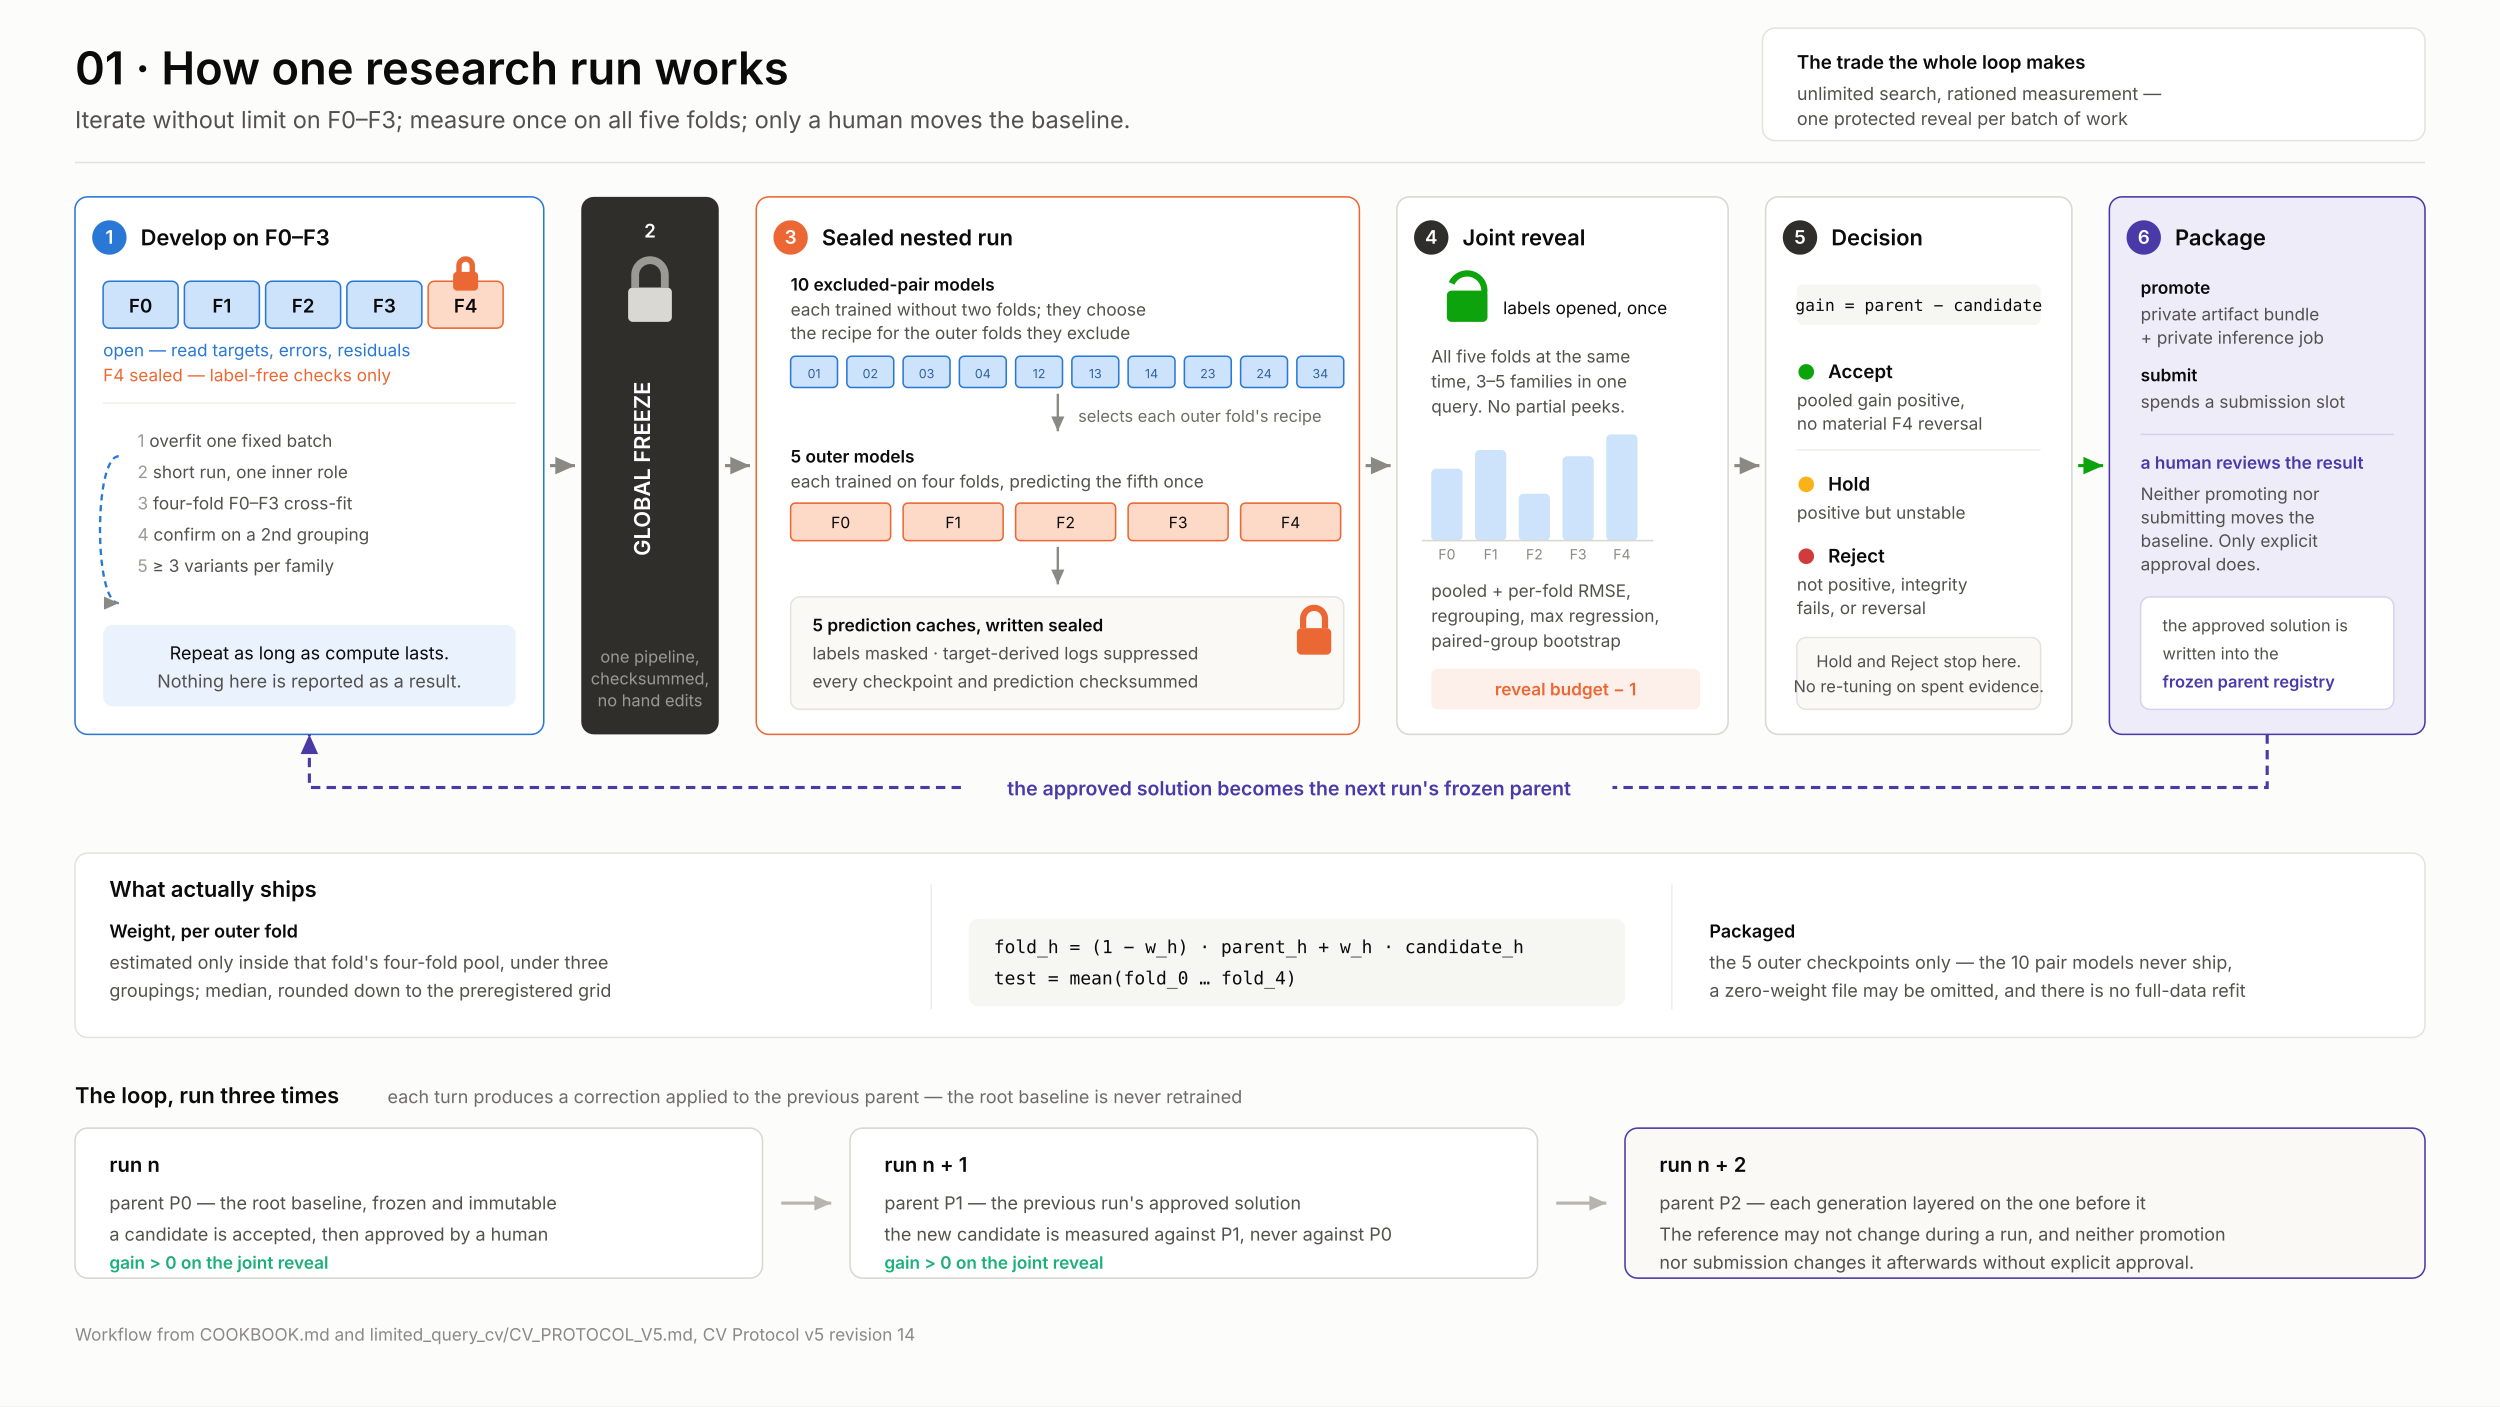
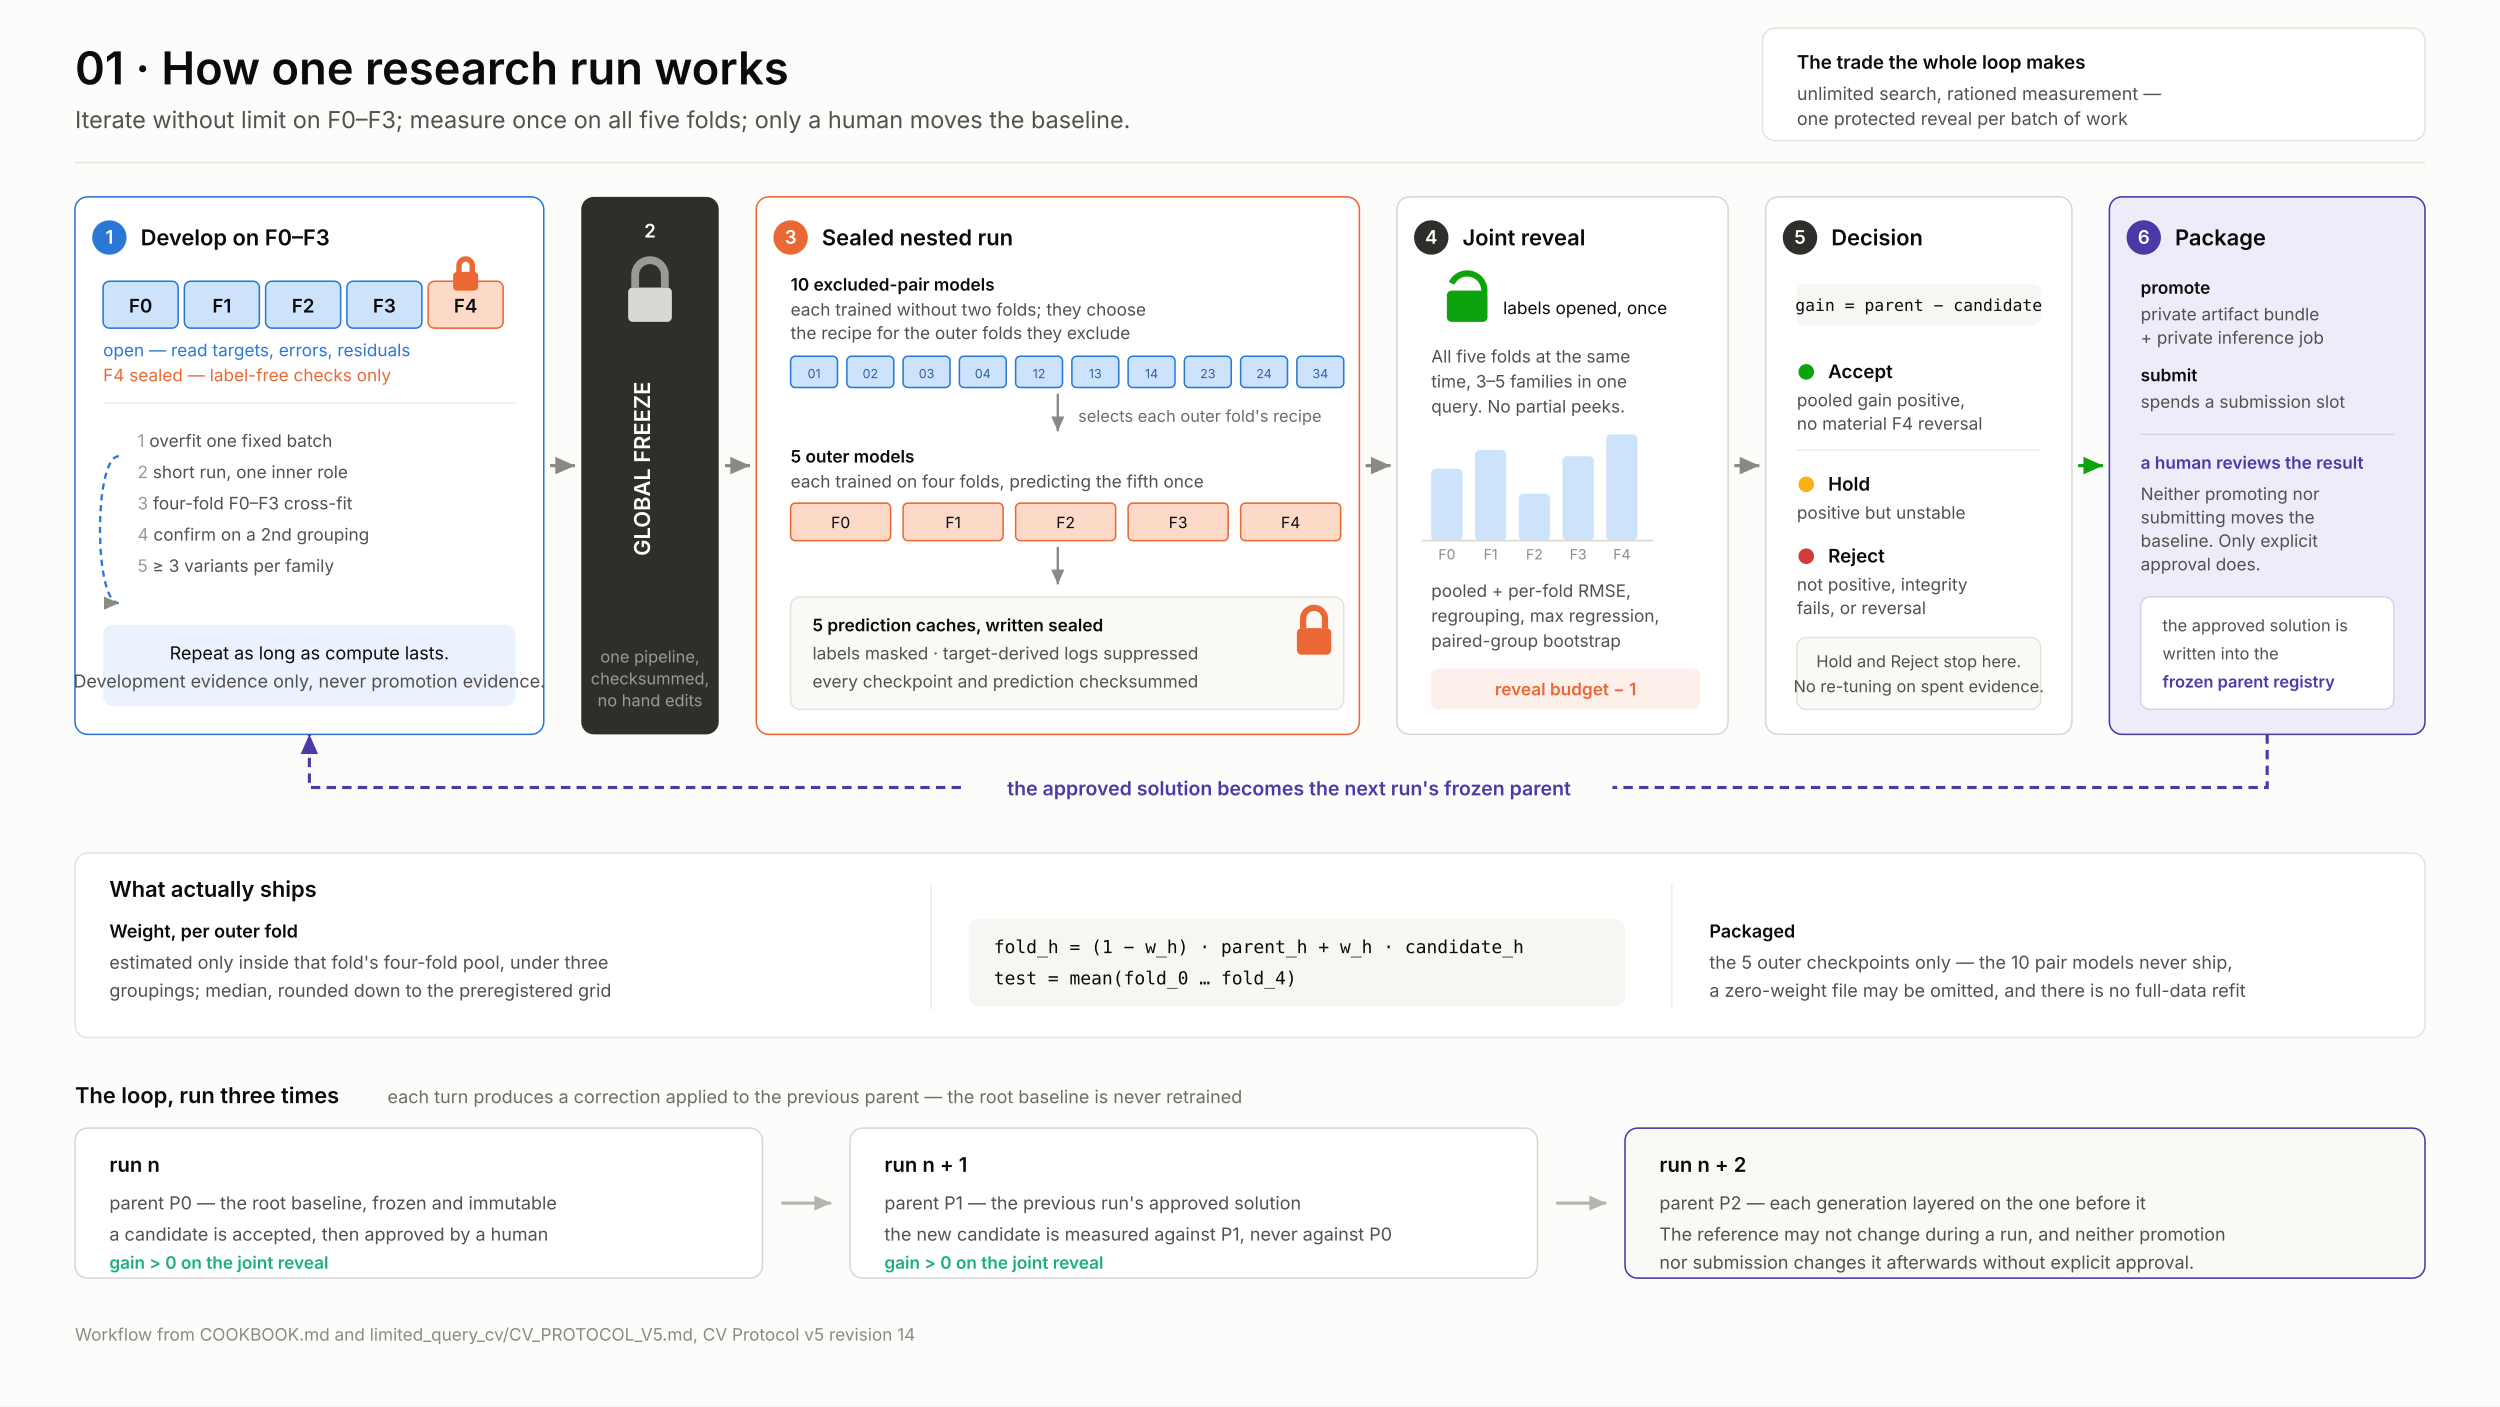
<svg xmlns="http://www.w3.org/2000/svg" viewBox="0 0 1600 900" width="1600" height="900" font-family="Inter, 'Helvetica Neue', Helvetica, Arial, sans-serif">
  <defs>
    <marker id="arrow" viewBox="0 0 10 10" refX="9" refY="5" markerWidth="7" markerHeight="7" orient="auto-start-reverse">
      <path d="M 0 1 L 9 5 L 0 9 z" fill="#8a8983" />
    </marker>
    <marker id="arrowLight" viewBox="0 0 10 10" refX="9" refY="5" markerWidth="6" markerHeight="6" orient="auto-start-reverse">
      <path d="M 0 1 L 9 5 L 0 9 z" fill="#b6b5ad" />
    </marker>
    <marker id="arrowViolet" viewBox="0 0 10 10" refX="9" refY="5" markerWidth="7" markerHeight="7" orient="auto-start-reverse">
      <path d="M 0 1 L 9 5 L 0 9 z" fill="#4a3aa7" />
    </marker>
    <marker id="arrowGreen" viewBox="0 0 10 10" refX="9" refY="5" markerWidth="7" markerHeight="7" orient="auto-start-reverse">
      <path d="M 0 1 L 9 5 L 0 9 z" fill="#0ca30c" />
    </marker>
  </defs>
  <rect width="1600" height="900" fill="#fcfcfb" />
  <text x="48" y="54" font-size="29" font-weight="600" fill="#0b0b0b">01 · How one research run works</text>
  <text x="48" y="82" font-size="15" fill="#52514e">Iterate without limit on F0–F3; measure once on all five folds; only a human moves the baseline.</text>
  <rect x="1128" y="18" width="424" height="72" rx="8" fill="#ffffff" stroke="#e4e3de" />
  <text x="1150" y="44" font-size="12" font-weight="600" fill="#0b0b0b">The trade the whole loop makes</text>
  <text x="1150" y="64" font-size="11.5" fill="#52514e">unlimited search, rationed measurement —</text>
  <text x="1150" y="80" font-size="11.5" fill="#52514e">one protected reveal per batch of work</text>
  <line x1="48" y1="104" x2="1552" y2="104" stroke="#e4e3de" />
  <rect x="48" y="126" width="300" height="344" rx="8" fill="#ffffff" stroke="#2a78d6" />
  <circle cx="70" cy="152" r="11" fill="#2a78d6" />
  <text x="70" y="156" font-size="12" font-weight="600" fill="#ffffff" text-anchor="middle">1</text>
  <text x="90" y="157" font-size="14" font-weight="600" fill="#0b0b0b">Develop on F0–F3</text>
  <g>
    <rect x="66" y="180" width="48" height="30" rx="4" fill="#cde2fb" stroke="#2a78d6" />
    <text x="90" y="200" font-size="12" font-weight="600" fill="#0b0b0b" text-anchor="middle">F0</text>
    <rect x="118" y="180" width="48" height="30" rx="4" fill="#cde2fb" stroke="#2a78d6" />
    <text x="142" y="200" font-size="12" font-weight="600" fill="#0b0b0b" text-anchor="middle">F1</text>
    <rect x="170" y="180" width="48" height="30" rx="4" fill="#cde2fb" stroke="#2a78d6" />
    <text x="194" y="200" font-size="12" font-weight="600" fill="#0b0b0b" text-anchor="middle">F2</text>
    <rect x="222" y="180" width="48" height="30" rx="4" fill="#cde2fb" stroke="#2a78d6" />
    <text x="246" y="200" font-size="12" font-weight="600" fill="#0b0b0b" text-anchor="middle">F3</text>
    <rect x="274" y="180" width="48" height="30" rx="4" fill="#fdd9c8" stroke="#eb6834" />
    <text x="298" y="200" font-size="12" font-weight="600" fill="#0b0b0b" text-anchor="middle">F4</text>
    <path d="M 292 170 a 6 6 0 0 1 12 0 v 5 h -3.5 v -5 a 2.5 2.5 0 0 0 -5 0 v 5 h -3.5 z" fill="#eb6834" />
    <rect x="290" y="174" width="16" height="12" rx="2.5" fill="#eb6834" />
  </g>
  <text x="66" y="228" font-size="11" fill="#2a78d6">open — read targets, errors, residuals</text>
  <text x="66" y="244" font-size="11" fill="#eb6834">F4 sealed — label-free checks only</text>
  <line x1="66" y1="258" x2="330" y2="258" stroke="#eeede9" />
  <path d="M 76 292 C 60 292 60 386 76 386" fill="none" stroke="#2a78d6" stroke-width="1.5" stroke-dasharray="4 3" marker-end="url(#arrow)" />
  <g font-size="11" fill="#52514e">
    <text x="88" y="286">
      <tspan fill="#9a9993">1</tspan>  overfit one fixed batch</text>
    <text x="88" y="306">
      <tspan fill="#9a9993">2</tspan>  short run, one inner role</text>
    <text x="88" y="326">
      <tspan fill="#9a9993">3</tspan>  four-fold F0–F3 cross-fit</text>
    <text x="88" y="346">
      <tspan fill="#9a9993">4</tspan>  confirm on a 2nd grouping</text>
    <text x="88" y="366">
      <tspan fill="#9a9993">5</tspan>  ≥ 3 variants per family</text>
  </g>
  <rect x="66" y="400" width="264" height="52" rx="6" fill="#eaf2fd" />
  <text x="198" y="422" font-size="11.5" fill="#0b0b0b" text-anchor="middle">Repeat as long as compute lasts.</text>
-   <text x="198" y="440" font-size="11.5" fill="#52514e" text-anchor="middle">Nothing here is reported as a result.</text>
+   <text x="198" y="440" font-size="11.5" fill="#52514e" text-anchor="middle">Development evidence only, never promotion evidence.</text>
  <line x1="352" y1="298" x2="368" y2="298" stroke="#8a8983" stroke-width="2" marker-end="url(#arrow)" />
  <rect x="372" y="126" width="88" height="344" rx="8" fill="#2f2e2b" />
  <text x="416" y="152" font-size="12" font-weight="600" fill="#ffffff" text-anchor="middle">2</text>
  <path d="M 404 176 a 12 12 0 0 1 24 0 v 8 h -5 v -8 a 7 7 0 0 0 -14 0 v 8 h -5 z" fill="#9a9993" />
  <rect x="402" y="184" width="28" height="22" rx="3" fill="#d9d8d2" />
  <text x="416" y="300" font-size="14" font-weight="600" fill="#ffffff" text-anchor="middle" transform="rotate(-90 416 300)">GLOBAL FREEZE</text>
  <text x="416" y="424" font-size="10.5" fill="#9a9993" text-anchor="middle">one pipeline,</text>
  <text x="416" y="438" font-size="10.5" fill="#9a9993" text-anchor="middle">checksummed,</text>
  <text x="416" y="452" font-size="10.5" fill="#9a9993" text-anchor="middle">no hand edits</text>
  <line x1="464" y1="298" x2="480" y2="298" stroke="#8a8983" stroke-width="2" marker-end="url(#arrow)" />
  <rect x="484" y="126" width="386" height="344" rx="8" fill="#ffffff" stroke="#eb6834" />
  <circle cx="506" cy="152" r="11" fill="#eb6834" />
  <text x="506" y="156" font-size="12" font-weight="600" fill="#ffffff" text-anchor="middle">3</text>
  <text x="526" y="157" font-size="14" font-weight="600" fill="#0b0b0b">Sealed nested run</text>
  <text x="506" y="186" font-size="11" font-weight="600" fill="#0b0b0b">10 excluded-pair models</text>
  <text x="506" y="202" font-size="11" fill="#52514e">each trained without two folds; they choose</text>
  <text x="506" y="217" font-size="11" fill="#52514e">the recipe for the outer folds they exclude</text>
  <g fill="#cde2fb" stroke="#2a78d6">
    <rect x="506" y="228" width="30" height="20" rx="3" />
    <rect x="542" y="228" width="30" height="20" rx="3" />
    <rect x="578" y="228" width="30" height="20" rx="3" />
    <rect x="614" y="228" width="30" height="20" rx="3" />
    <rect x="650" y="228" width="30" height="20" rx="3" />
    <rect x="686" y="228" width="30" height="20" rx="3" />
    <rect x="722" y="228" width="30" height="20" rx="3" />
    <rect x="758" y="228" width="30" height="20" rx="3" />
    <rect x="794" y="228" width="30" height="20" rx="3" />
    <rect x="830" y="228" width="30" height="20" rx="3" />
  </g>
  <g font-size="8" fill="#2f5f9e" text-anchor="middle">
    <text x="521" y="242">01</text>
    <text x="557" y="242">02</text>
    <text x="593" y="242">03</text>
    <text x="629" y="242">04</text>
    <text x="665" y="242">12</text>
    <text x="701" y="242">13</text>
    <text x="737" y="242">14</text>
    <text x="773" y="242">23</text>
    <text x="809" y="242">24</text>
    <text x="845" y="242">34</text>
  </g>
  <line x1="677" y1="252" x2="677" y2="276" stroke="#8a8983" stroke-width="1.5" marker-end="url(#arrow)" />
  <text x="690" y="270" font-size="10.5" fill="#6d6c66">selects each outer fold's recipe</text>
  <text x="506" y="296" font-size="11" font-weight="600" fill="#0b0b0b">5 outer models</text>
  <text x="506" y="312" font-size="11" fill="#52514e">each trained on four folds, predicting the fifth once</text>
  <g fill="#fdd9c8" stroke="#eb6834">
    <rect x="506" y="322" width="64" height="24" rx="3" />
    <rect x="578" y="322" width="64" height="24" rx="3" />
    <rect x="650" y="322" width="64" height="24" rx="3" />
    <rect x="722" y="322" width="64" height="24" rx="3" />
    <rect x="794" y="322" width="64" height="24" rx="3" />
  </g>
  <g font-size="10" fill="#0b0b0b" text-anchor="middle">
    <text x="538" y="338">F0</text>
    <text x="610" y="338">F1</text>
    <text x="682" y="338">F2</text>
    <text x="754" y="338">F3</text>
    <text x="826" y="338">F4</text>
  </g>
  <line x1="677" y1="350" x2="677" y2="374" stroke="#8a8983" stroke-width="1.5" marker-end="url(#arrow)" />
  <rect x="506" y="382" width="354" height="72" rx="6" fill="#faf9f6" stroke="#e4e3de" />
  <text x="520" y="404" font-size="11" font-weight="600" fill="#0b0b0b">5 prediction caches, written sealed</text>
  <text x="520" y="422" font-size="11" fill="#52514e">labels masked · target-derived logs suppressed</text>
  <text x="520" y="440" font-size="11" fill="#52514e">every checkpoint and prediction checksummed</text>
  <path d="M 832 396 a 9 9 0 0 1 18 0 v 6 h -4 v -6 a 5 5 0 0 0 -10 0 v 6 h -4 z" fill="#eb6834" />
  <rect x="830" y="402" width="22" height="17" rx="3" fill="#eb6834" />
  <line x1="874" y1="298" x2="890" y2="298" stroke="#8a8983" stroke-width="2" marker-end="url(#arrow)" />
  <rect x="894" y="126" width="212" height="344" rx="8" fill="#ffffff" stroke="#d8d7d1" />
  <circle cx="916" cy="152" r="11" fill="#2f2e2b" />
  <text x="916" y="156" font-size="12" font-weight="600" fill="#ffffff" text-anchor="middle">4</text>
  <text x="936" y="157" font-size="14" font-weight="600" fill="#0b0b0b">Joint reveal</text>
  <path d="M 928 186 a 11 11 0 0 1 22 0" fill="none" stroke="#0ca30c" stroke-width="4" transform="rotate(25 939 186)" />
  <rect x="926" y="186" width="26" height="20" rx="3" fill="#0ca30c" />
  <text x="962" y="201" font-size="11" fill="#0b0b0b">labels opened, once</text>
  <text x="916" y="232" font-size="11" fill="#52514e">All five folds at the same</text>
  <text x="916" y="248" font-size="11" fill="#52514e">time, 3–5 families in one</text>
  <text x="916" y="264" font-size="11" fill="#52514e">query. No partial peeks.</text>
  <g>
    <rect x="916" y="300" width="20" height="46" rx="3" fill="#cde2fb" />
    <rect x="944" y="288" width="20" height="58" rx="3" fill="#cde2fb" />
    <rect x="972" y="316" width="20" height="30" rx="3" fill="#cde2fb" />
    <rect x="1000" y="292" width="20" height="54" rx="3" fill="#cde2fb" />
    <rect x="1028" y="278" width="20" height="68" rx="3" fill="#cde2fb" />
    <line x1="910" y1="346" x2="1058" y2="346" stroke="#d8d7d1" />
    <g font-size="9" fill="#8a8983" text-anchor="middle">
      <text x="926" y="358">F0</text>
      <text x="954" y="358">F1</text>
      <text x="982" y="358">F2</text>
      <text x="1010" y="358">F3</text>
      <text x="1038" y="358">F4</text>
    </g>
  </g>
  <text x="916" y="382" font-size="11" fill="#52514e">pooled + per-fold RMSE,</text>
  <text x="916" y="398" font-size="11" fill="#52514e">regrouping, max regression,</text>
  <text x="916" y="414" font-size="11" fill="#52514e">paired-group bootstrap</text>
  <rect x="916" y="428" width="172" height="26" rx="4" fill="#fdf0ea" />
  <text x="1002" y="445" font-size="11" font-weight="600" fill="#eb6834" text-anchor="middle">reveal budget − 1</text>
  <line x1="1110" y1="298" x2="1126" y2="298" stroke="#8a8983" stroke-width="2" marker-end="url(#arrow)" />
  <rect x="1130" y="126" width="196" height="344" rx="8" fill="#ffffff" stroke="#d8d7d1" />
  <circle cx="1152" cy="152" r="11" fill="#2f2e2b" />
  <text x="1152" y="156" font-size="12" font-weight="600" fill="#ffffff" text-anchor="middle">5</text>
  <text x="1172" y="157" font-size="14" font-weight="600" fill="#0b0b0b">Decision</text>
  <rect x="1150" y="182" width="156" height="26" rx="4" fill="#f6f6f3" />
  <text x="1228" y="199" font-size="10.5" font-family="ui-monospace, Menlo, Consolas, monospace" fill="#0b0b0b" text-anchor="middle">gain = parent − candidate</text>
  <circle cx="1156" cy="238" r="5" fill="#0ca30c" />
  <text x="1170" y="242" font-size="12" font-weight="600" fill="#0b0b0b">Accept</text>
  <text x="1150" y="260" font-size="11" fill="#52514e">pooled gain positive,</text>
  <text x="1150" y="275" font-size="11" fill="#52514e">no material F4 reversal</text>
  <line x1="1150" y1="288" x2="1306" y2="288" stroke="#eeede9" />
  <circle cx="1156" cy="310" r="5" fill="#fab219" />
  <text x="1170" y="314" font-size="12" font-weight="600" fill="#0b0b0b">Hold</text>
  <text x="1150" y="332" font-size="11" fill="#52514e">positive but unstable</text>
  <circle cx="1156" cy="356" r="5" fill="#d03b3b" />
  <text x="1170" y="360" font-size="12" font-weight="600" fill="#0b0b0b">Reject</text>
  <text x="1150" y="378" font-size="11" fill="#52514e">not positive, integrity</text>
  <text x="1150" y="393" font-size="11" fill="#52514e">fails, or reversal</text>
  <rect x="1150" y="408" width="156" height="46" rx="6" fill="#faf9f6" stroke="#e4e3de" />
  <text x="1228" y="427" font-size="10.5" fill="#52514e" text-anchor="middle">Hold and Reject stop here.</text>
  <text x="1228" y="443" font-size="10.5" fill="#52514e" text-anchor="middle">No re-tuning on spent evidence.</text>
  <line x1="1330" y1="298" x2="1346" y2="298" stroke="#0ca30c" stroke-width="2" marker-end="url(#arrowGreen)" />
  <rect x="1350" y="126" width="202" height="344" rx="8" fill="#eeecf8" stroke="#4a3aa7" />
  <circle cx="1372" cy="152" r="11" fill="#4a3aa7" />
  <text x="1372" y="156" font-size="12" font-weight="600" fill="#ffffff" text-anchor="middle">6</text>
  <text x="1392" y="157" font-size="14" font-weight="600" fill="#0b0b0b">Package</text>
  <text x="1370" y="188" font-size="11" font-weight="600" fill="#0b0b0b">promote</text>
  <text x="1370" y="205" font-size="11" fill="#52514e">private artifact bundle</text>
  <text x="1370" y="220" font-size="11" fill="#52514e">+ private inference job</text>
  <text x="1370" y="244" font-size="11" font-weight="600" fill="#0b0b0b">submit</text>
  <text x="1370" y="261" font-size="11" fill="#52514e">spends a submission slot</text>
  <line x1="1370" y1="278" x2="1532" y2="278" stroke="#d6d2ee" />
  <text x="1370" y="300" font-size="11" font-weight="600" fill="#4a3aa7">a human reviews the result</text>
  <text x="1370" y="320" font-size="11" fill="#52514e">Neither promoting nor</text>
  <text x="1370" y="335" font-size="11" fill="#52514e">submitting moves the</text>
  <text x="1370" y="350" font-size="11" fill="#52514e">baseline. Only explicit</text>
  <text x="1370" y="365" font-size="11" fill="#52514e">approval does.</text>
  <rect x="1370" y="382" width="162" height="72" rx="6" fill="#ffffff" stroke="#d6d2ee" />
  <text x="1384" y="404" font-size="10.5" fill="#52514e">the approved solution is</text>
  <text x="1384" y="422" font-size="10.5" fill="#52514e">written into the</text>
  <text x="1384" y="440" font-size="10.5" font-weight="600" fill="#4a3aa7">frozen parent registry</text>
  <path d="M 1451 470 v 34 H 198 v -34" fill="none" stroke="#4a3aa7" stroke-width="2" stroke-dasharray="6 4" marker-end="url(#arrowViolet)" />
  <rect x="618" y="488" width="414" height="32" rx="16" fill="#fcfcfb" />
  <text x="825" y="509" font-size="12.5" font-weight="600" fill="#4a3aa7" text-anchor="middle">the approved solution becomes the next run's frozen parent</text>
  <rect x="48" y="546" width="1504" height="118" rx="8" fill="#ffffff" stroke="#e4e3de" />
  <text x="70" y="574" font-size="14" font-weight="600" fill="#0b0b0b">What actually ships</text>
  <text x="70" y="600" font-size="11.5" font-weight="600" fill="#0b0b0b">Weight, per outer fold</text>
  <text x="70" y="620" font-size="11.5" fill="#52514e">estimated only inside that fold's four-fold pool, under three</text>
  <text x="70" y="638" font-size="11.5" fill="#52514e">groupings; median, rounded down to the preregistered grid</text>
  <line x1="596" y1="566" x2="596" y2="646" stroke="#eeede9" />
  <rect x="620" y="588" width="420" height="56" rx="6" fill="#f6f6f3" />
  <text x="636" y="610" font-size="11.5" font-family="ui-monospace, Menlo, Consolas, monospace" fill="#0b0b0b">fold_h = (1 − w_h) · parent_h + w_h · candidate_h</text>
  <text x="636" y="630" font-size="11.5" font-family="ui-monospace, Menlo, Consolas, monospace" fill="#0b0b0b">test   = mean(fold_0 … fold_4)</text>
  <line x1="1070" y1="566" x2="1070" y2="646" stroke="#eeede9" />
  <text x="1094" y="600" font-size="11.5" font-weight="600" fill="#0b0b0b">Packaged</text>
  <text x="1094" y="620" font-size="11.5" fill="#52514e">the 5 outer checkpoints only — the 10 pair models never ship,</text>
  <text x="1094" y="638" font-size="11.5" fill="#52514e">a zero-weight file may be omitted, and there is no full-data refit</text>
  <text x="48" y="706" font-size="14" font-weight="600" fill="#0b0b0b">The loop, run three times</text>
  <text x="248" y="706" font-size="11.5" fill="#6d6c66">each turn produces a correction applied to the previous parent — the root baseline is never retrained</text>
  <rect x="48" y="722" width="440" height="96" rx="8" fill="#ffffff" stroke="#d8d7d1" />
  <text x="70" y="750" font-size="13" font-weight="600" fill="#0b0b0b">run n</text>
  <text x="70" y="774" font-size="11.5" fill="#52514e">parent P0 — the root baseline, frozen and immutable</text>
  <text x="70" y="794" font-size="11.5" fill="#52514e">a candidate is accepted, then approved by a human</text>
  <text x="70" y="812" font-size="11" font-weight="600" fill="#1baf7a">gain &gt; 0 on the joint reveal</text>
  <line x1="500" y1="770" x2="532" y2="770" stroke="#b6b5ad" stroke-width="2" marker-end="url(#arrowLight)" />
  <rect x="544" y="722" width="440" height="96" rx="8" fill="#ffffff" stroke="#d8d7d1" />
  <text x="566" y="750" font-size="13" font-weight="600" fill="#0b0b0b">run n + 1</text>
  <text x="566" y="774" font-size="11.5" fill="#52514e">parent P1 — the previous run's approved solution</text>
  <text x="566" y="794" font-size="11.5" fill="#52514e">the new candidate is measured against P1, never against P0</text>
  <text x="566" y="812" font-size="11" font-weight="600" fill="#1baf7a">gain &gt; 0 on the joint reveal</text>
  <line x1="996" y1="770" x2="1028" y2="770" stroke="#b6b5ad" stroke-width="2" marker-end="url(#arrowLight)" />
  <rect x="1040" y="722" width="512" height="96" rx="8" fill="#faf9f6" stroke="#4a3aa7" />
  <text x="1062" y="750" font-size="13" font-weight="600" fill="#0b0b0b">run n + 2</text>
  <text x="1062" y="774" font-size="11.5" fill="#52514e">parent P2 — each generation layered on the one before it</text>
  <text x="1062" y="794" font-size="11.5" fill="#52514e">The reference may not change during a run, and neither promotion</text>
  <text x="1062" y="812" font-size="11.5" fill="#52514e">nor submission changes it afterwards without explicit approval.</text>
  <text x="48" y="858" font-size="11" fill="#8a8983">Workflow from COOKBOOK.md and limited_query_cv/CV_PROTOCOL_V5.md, CV Protocol v5 revision 14</text>
</svg>
